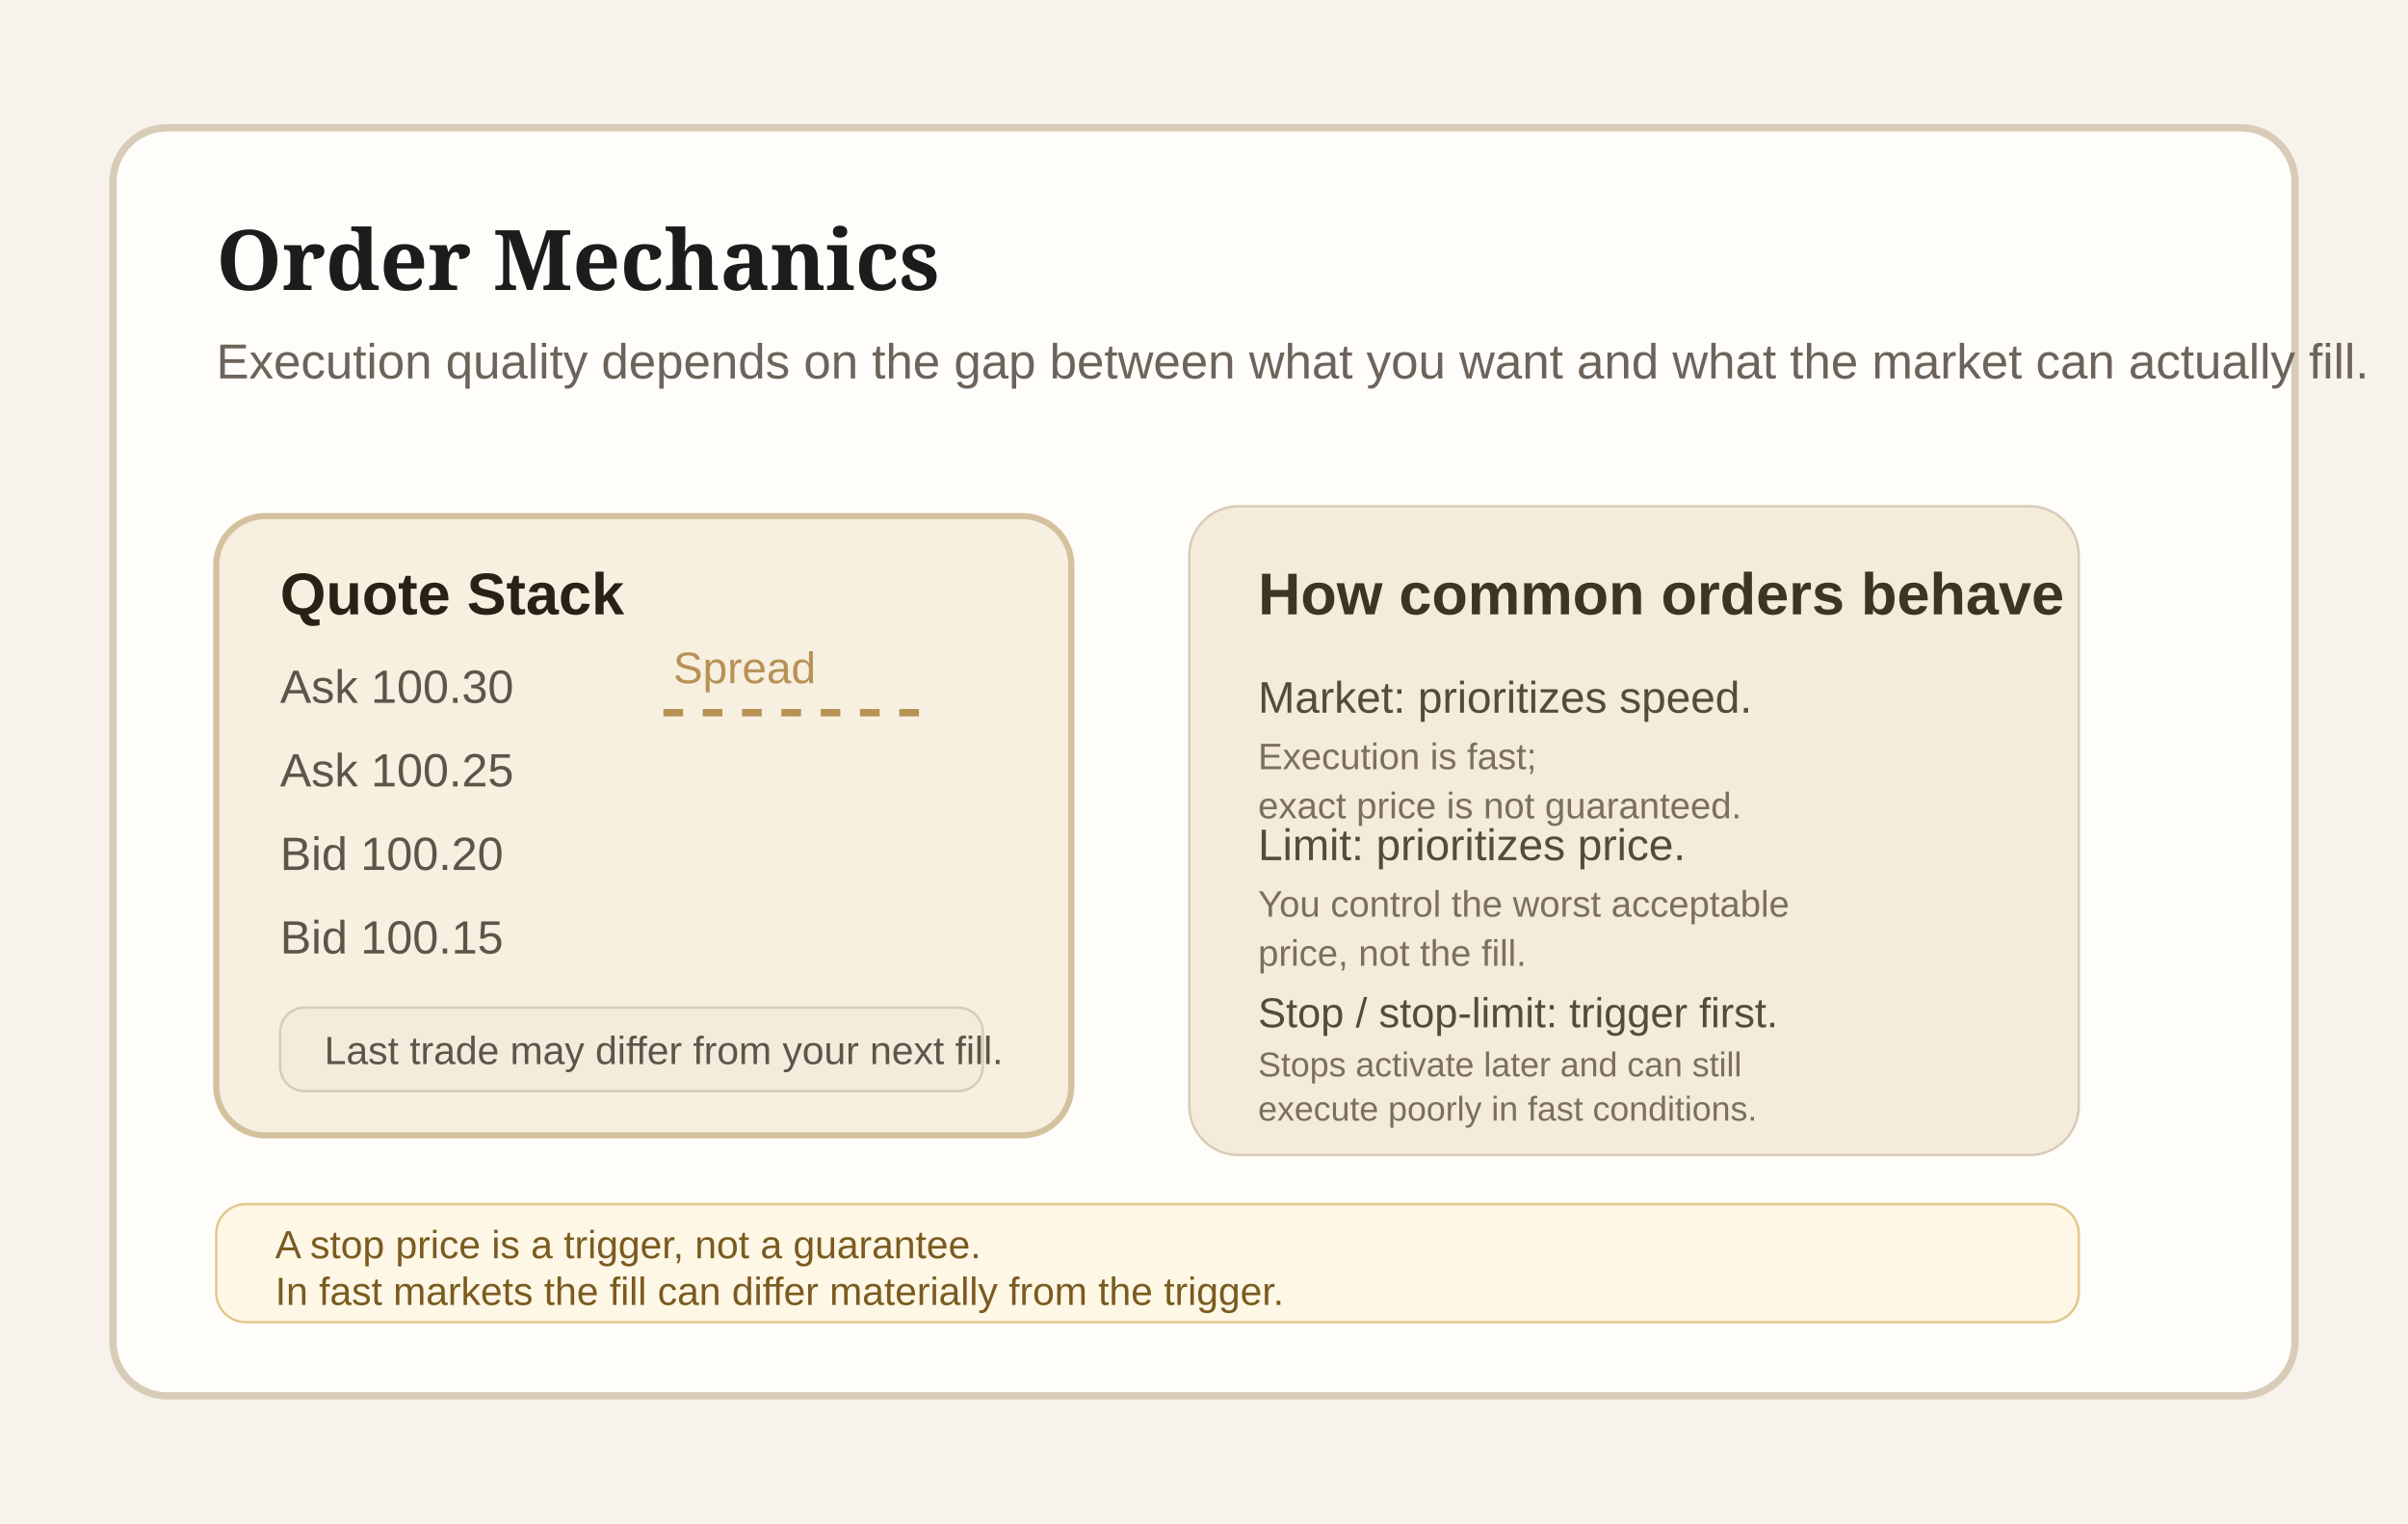
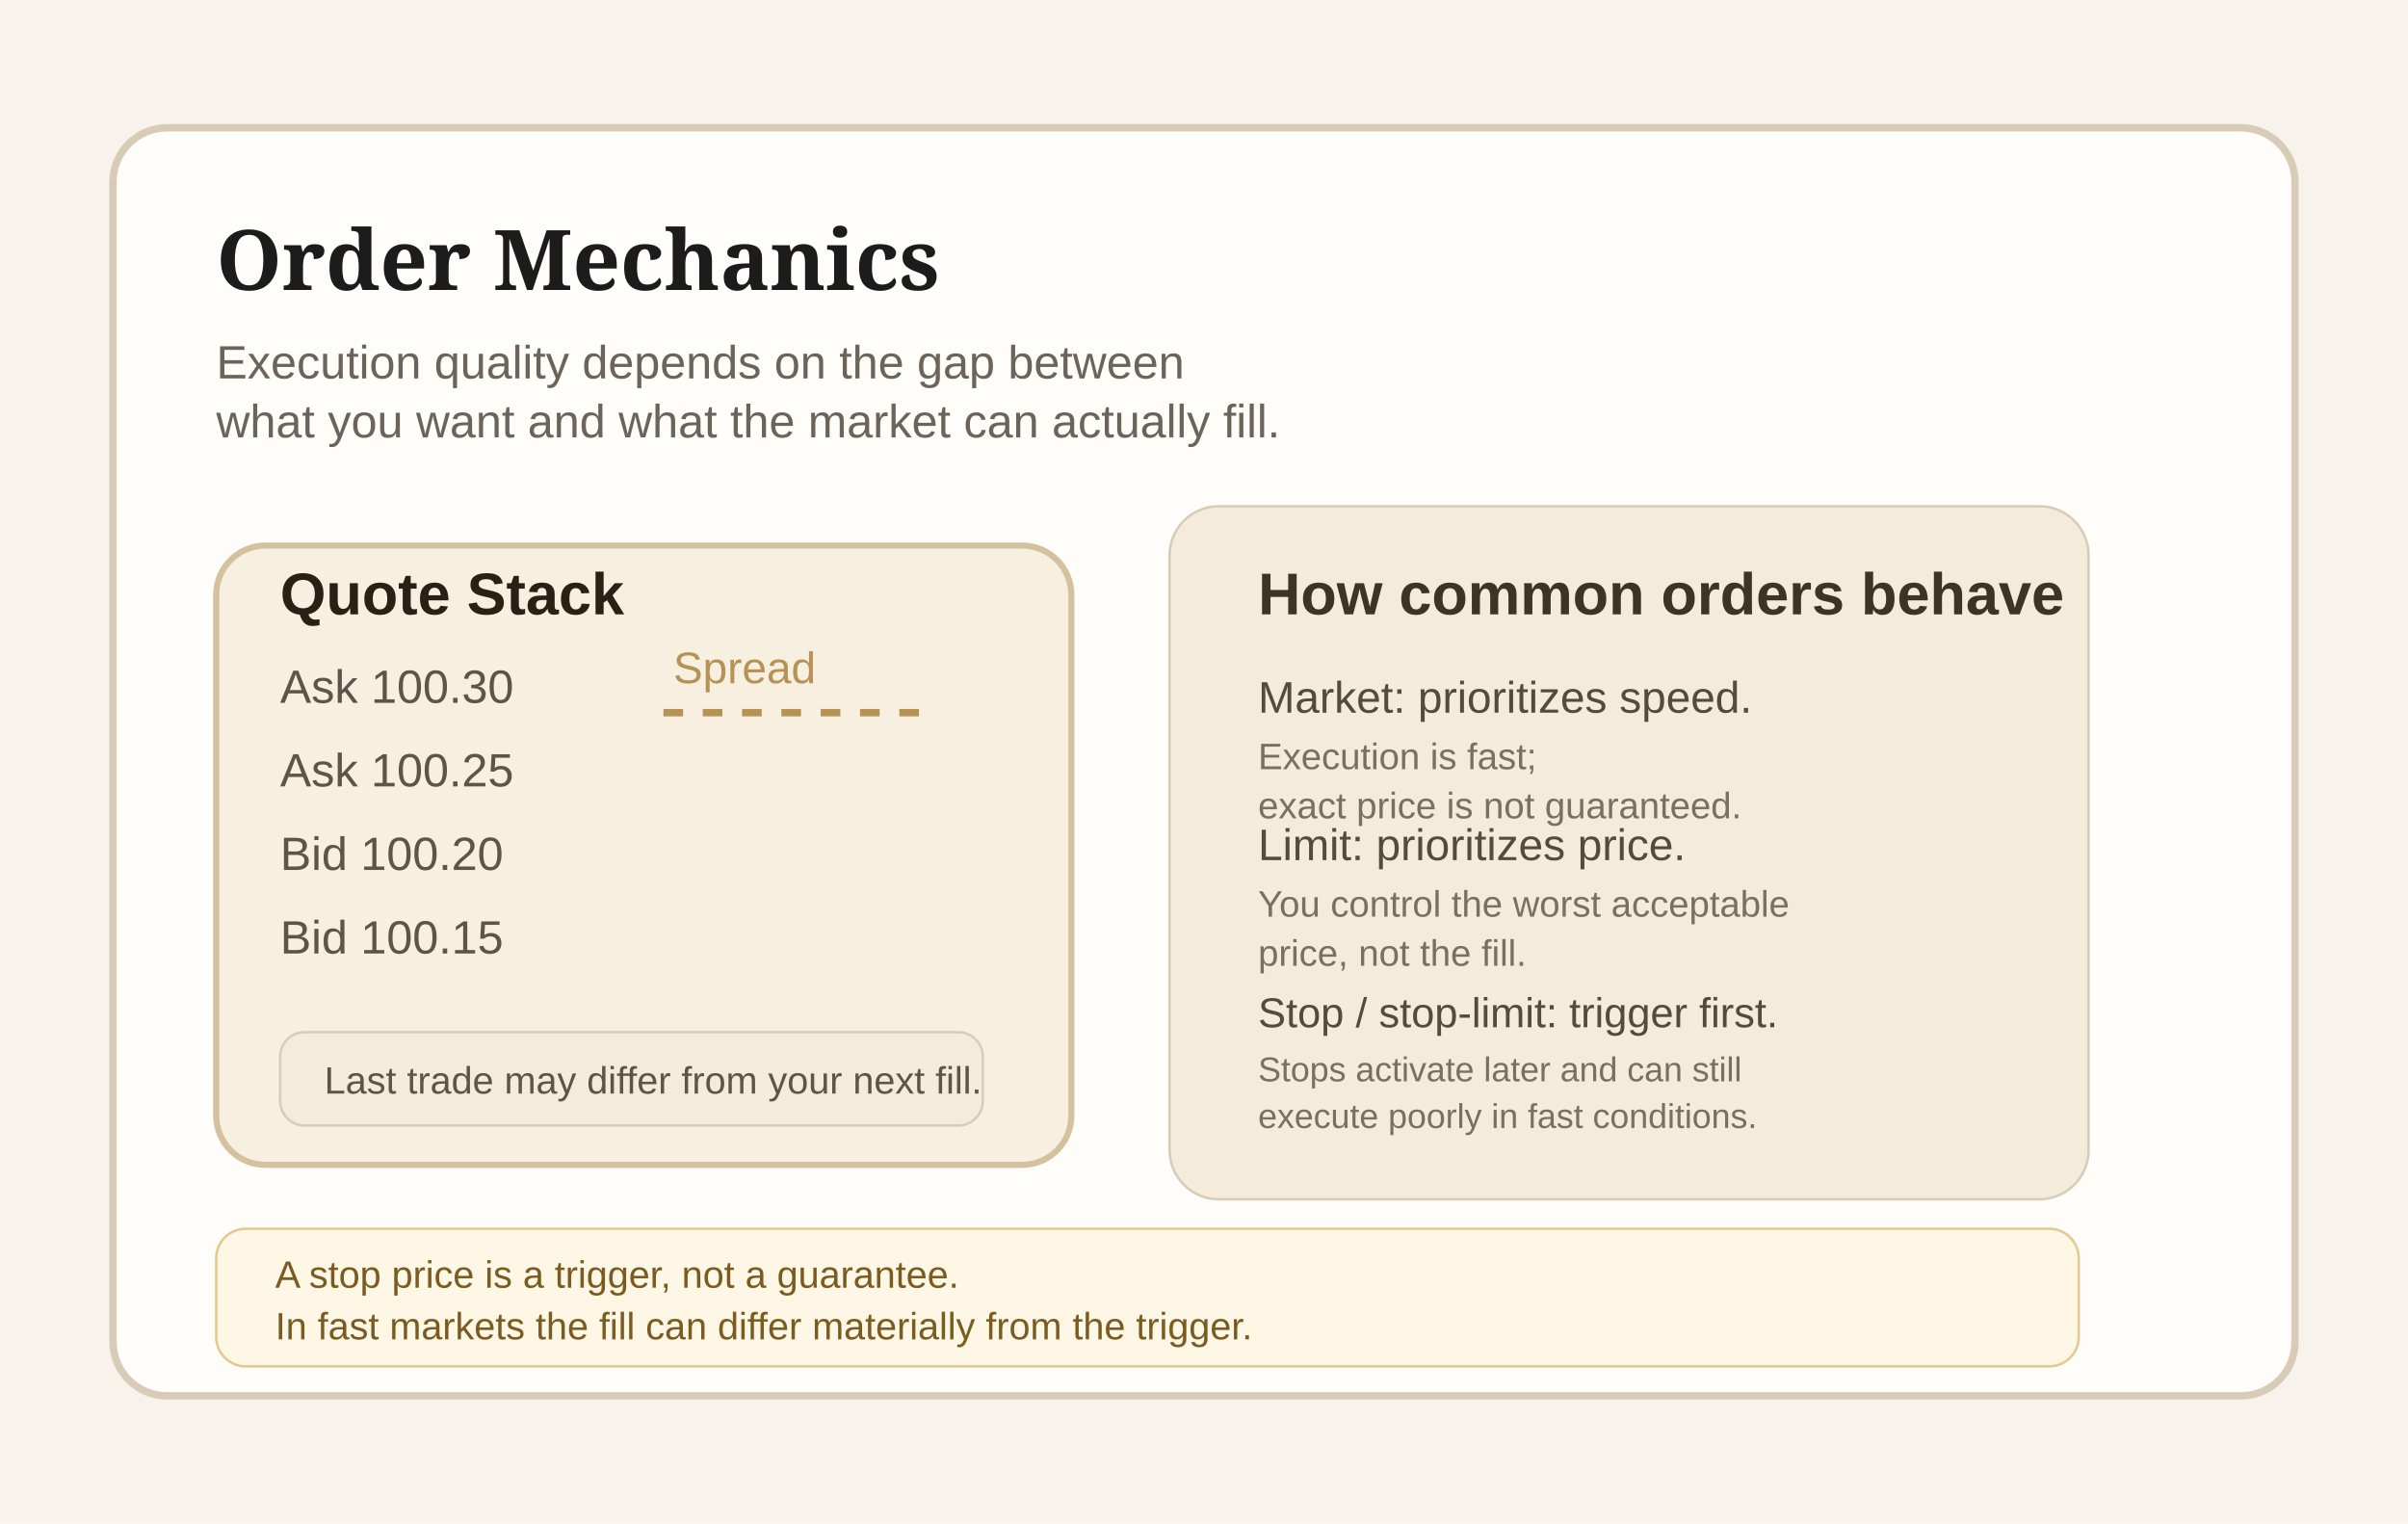
<svg xmlns="http://www.w3.org/2000/svg" viewBox="0 0 980 620" role="img" aria-label="Order mechanics diagram">
  <rect width="980" height="620" fill="#f7f3ec" />
  <rect x="46" y="52" width="888" height="516" rx="22" fill="#fffdfa" stroke="#d8ccb8" stroke-width="3" />
  <text x="88" y="118" fill="#1c1c1c" font-family="Georgia, serif" font-size="34" font-weight="700">Order Mechanics</text>
-   <text x="88" y="154" fill="#6c645a" font-family="Arial, sans-serif" font-size="20">Execution quality depends on the gap between what you want and what the market can actually fill.</text>
+   <text x="88" y="154" fill="#6c645a" font-family="Arial, sans-serif" font-size="19">Execution quality depends on the gap between</text>
+   <text x="88" y="178" fill="#6c645a" font-family="Arial, sans-serif" font-size="19">what you want and what the market can actually fill.</text>
  <g font-family="Arial, sans-serif" font-size="19">
-     <rect x="88" y="210" width="348" height="252" rx="20" fill="#f7efe0" stroke="#d4c19e" stroke-width="2.5" />
+     <rect x="88" y="222" width="348" height="252" rx="20" fill="#f7efe0" stroke="#d4c19e" stroke-width="2.5" />
    <text x="114" y="250" fill="#2a2014" font-size="24" font-weight="700">Quote Stack</text>
    <text x="114" y="286" fill="#5e5448">Ask 100.30</text>
    <text x="114" y="320" fill="#5e5448">Ask 100.25</text>
    <text x="114" y="354" fill="#5e5448">Bid 100.20</text>
    <text x="114" y="388" fill="#5e5448">Bid 100.15</text>
    <path d="M270 290H382" stroke="#b79255" stroke-width="3" stroke-dasharray="8 8" />
    <text x="274" y="278" fill="#b79255" font-size="18">Spread</text>
-     <rect x="114" y="410" width="286" height="34" rx="10" fill="#f3ebdb" stroke="#d8ccb8" />
-     <text x="132" y="433" fill="#5e5448" font-size="16">Last trade may differ from your next fill.</text>
-     <rect x="484" y="206" width="362" height="264" rx="20" fill="#f4ebda" stroke="#d8ccb8" />
+     <rect x="114" y="420" width="286" height="38" rx="10" fill="#f3ebdb" stroke="#d8ccb8" />
+     <text x="132" y="445" fill="#5e5448" font-size="15.5">Last trade may differ from your next fill.</text>
+     <rect x="476" y="206" width="374" height="282" rx="20" fill="#f4ebda" stroke="#d8ccb8" />
    <text x="512" y="250" fill="#3d3426" font-size="24" font-weight="700">How common orders behave</text>
    <text x="512" y="290" fill="#544b3e" font-size="18">Market: prioritizes speed.</text>
    <text x="512" y="313" fill="#7a6f60" font-size="15">Execution is fast;</text>
    <text x="512" y="333" fill="#7a6f60" font-size="15">exact price is not guaranteed.</text>
    <text x="512" y="350" fill="#544b3e" font-size="18">Limit: prioritizes price.</text>
    <text x="512" y="373" fill="#7a6f60" font-size="15">You control the worst acceptable</text>
    <text x="512" y="393" fill="#7a6f60" font-size="15">price, not the fill.</text>
    <text x="512" y="418" fill="#544b3e" font-size="17">Stop / stop-limit: trigger first.</text>
-     <text x="512" y="438" fill="#7a6f60" font-size="14">Stops activate later and can still</text>
-     <text x="512" y="456" fill="#7a6f60" font-size="14">execute poorly in fast conditions.</text>
+     <text x="512" y="440" fill="#7a6f60" font-size="14">Stops activate later and can still</text>
+     <text x="512" y="459" fill="#7a6f60" font-size="14">execute poorly in fast conditions.</text>
  </g>
  <g font-family="Arial, sans-serif">
-     <rect x="88" y="490" width="758" height="48" rx="12" fill="#fff7e6" stroke="#e1c98f" />
-     <text x="112" y="512" fill="#7a5b20" font-size="16">A stop price is a trigger, not a guarantee.</text>
-     <text x="112" y="531" fill="#7a5b20" font-size="16">In fast markets the fill can differ materially from the trigger.</text>
+     <rect x="88" y="500" width="758" height="56" rx="12" fill="#fff7e6" stroke="#e1c98f" />
+     <text x="112" y="524" fill="#7a5b20" font-size="15.5">A stop price is a trigger, not a guarantee.</text>
+     <text x="112" y="545" fill="#7a5b20" font-size="15.5">In fast markets the fill can differ materially from the trigger.</text>
  </g>
</svg>
